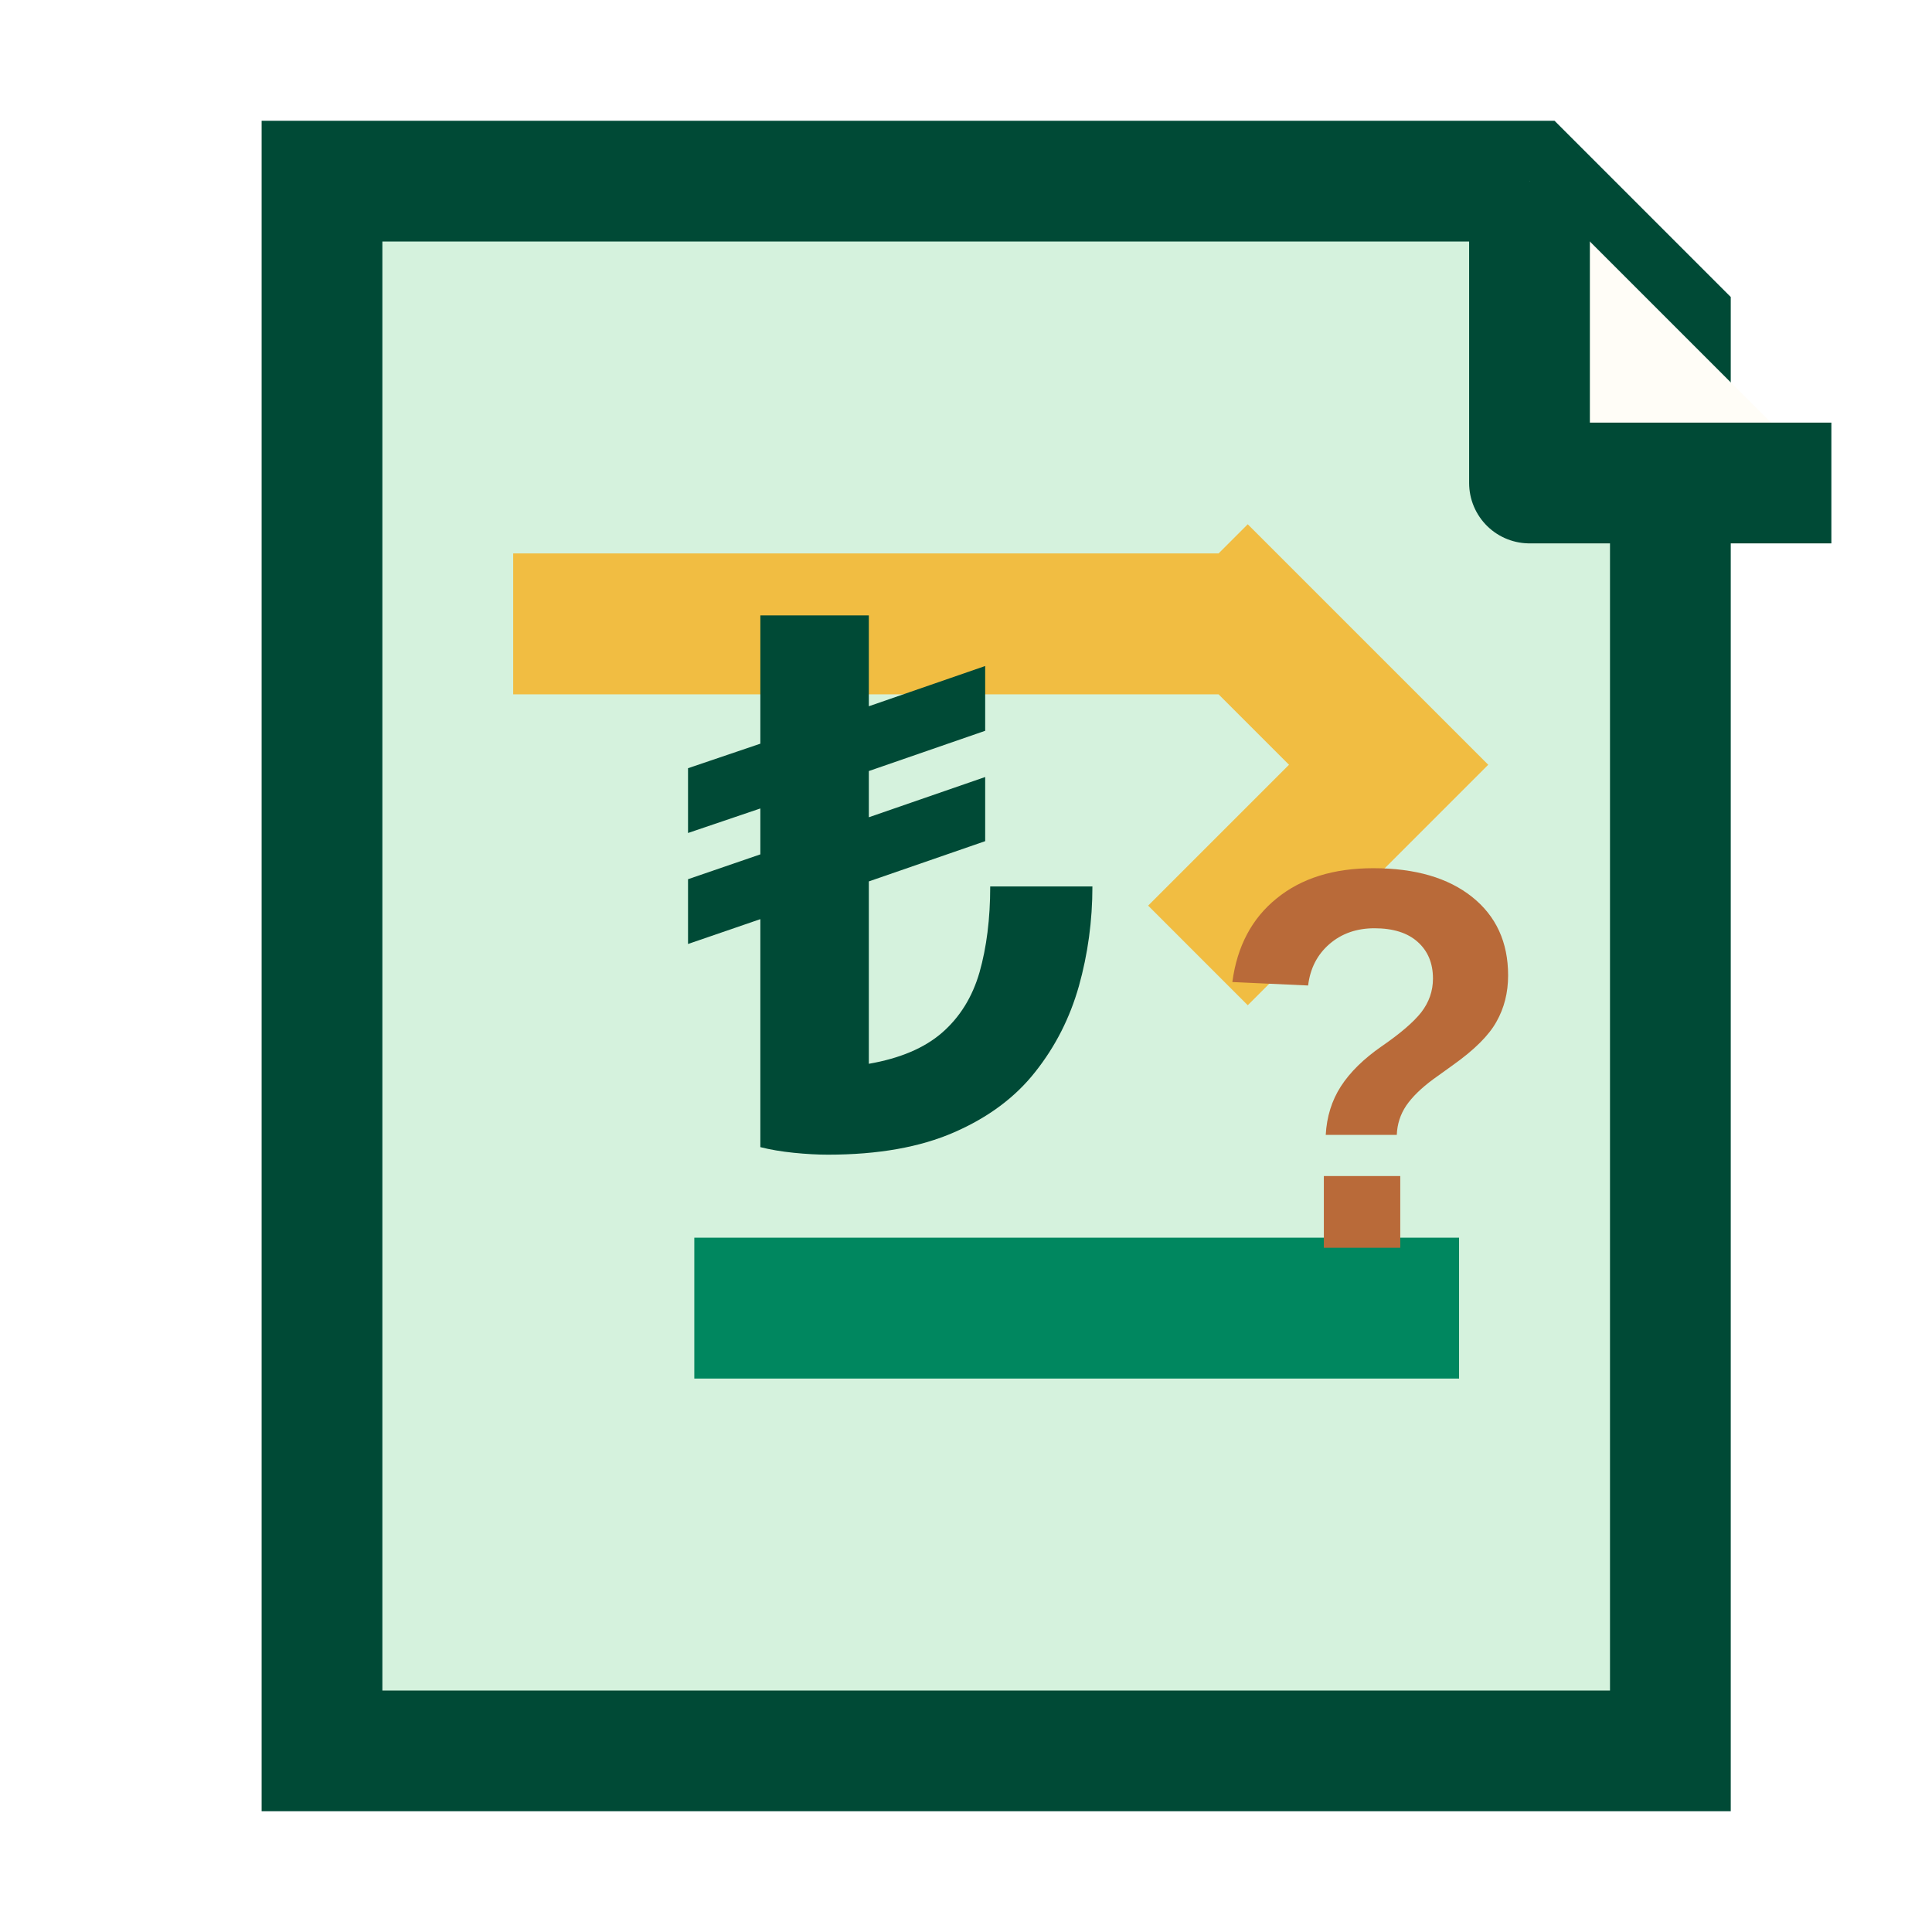
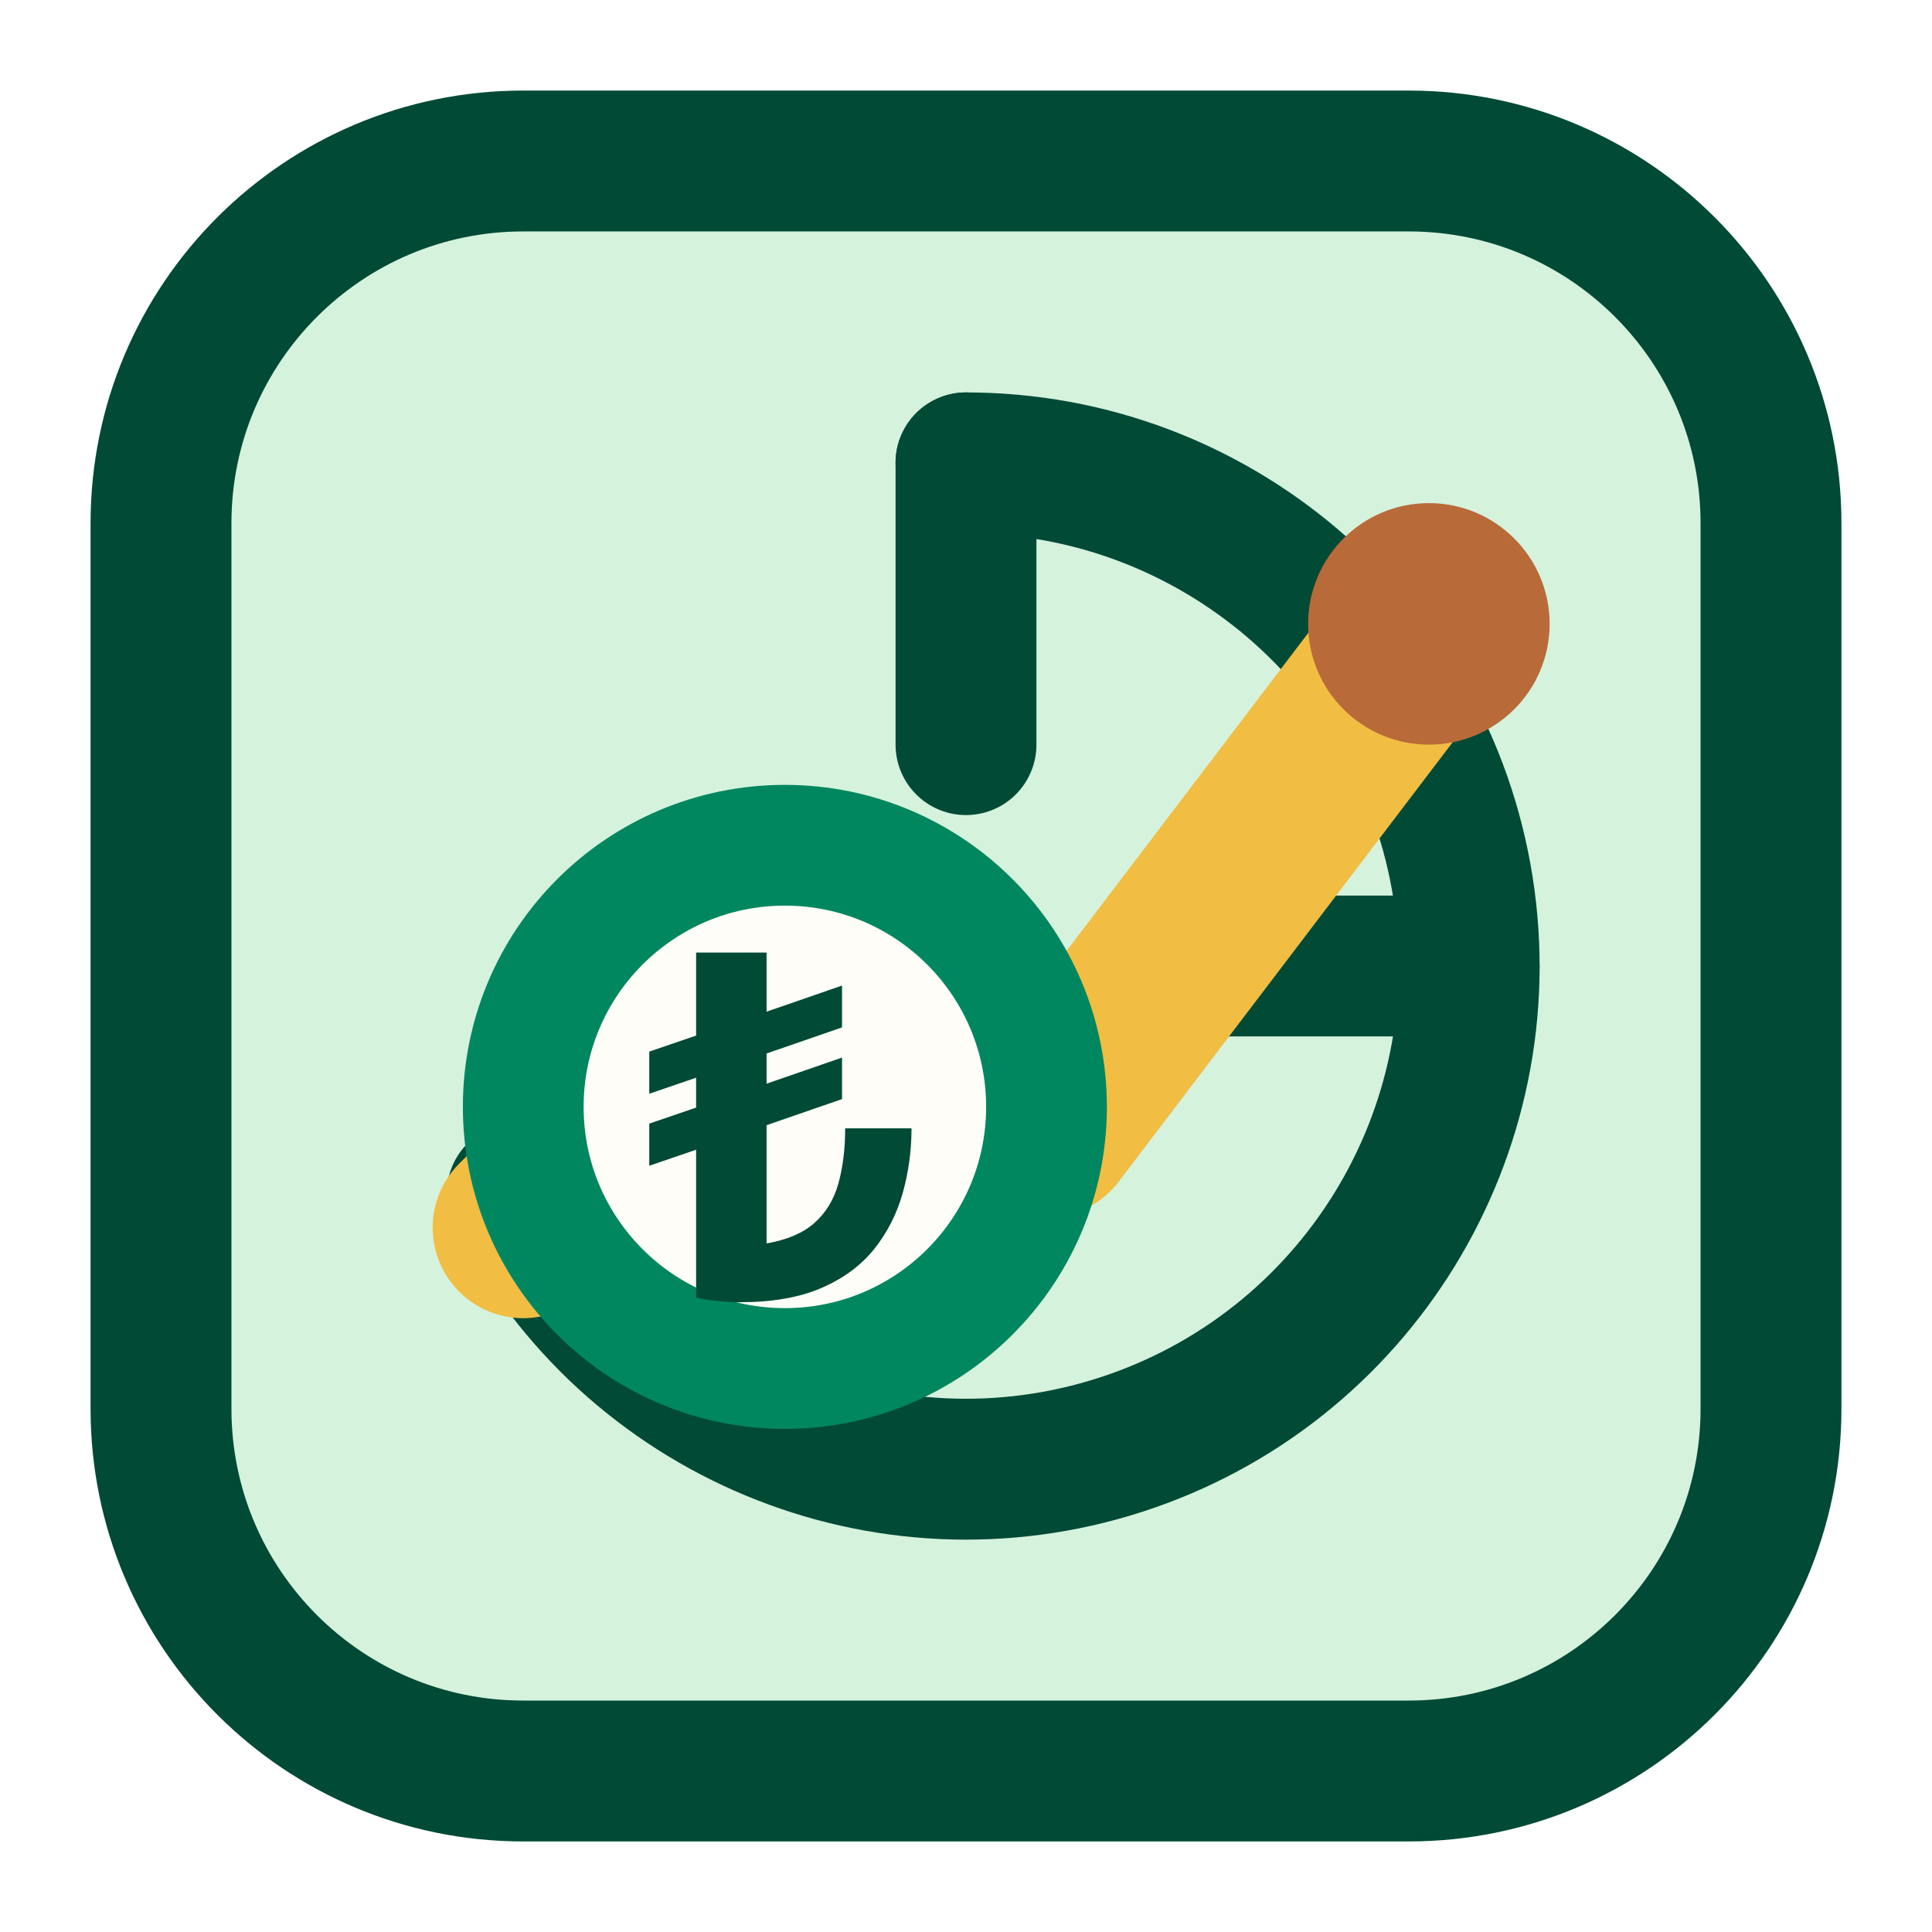
<svg xmlns="http://www.w3.org/2000/svg" viewBox="0 0 96 96">
-   <path d="M16 9h60l7 7v71H16z" fill="#D5F2DD" stroke="#004A36" stroke-width="6" />
-   <path d="M76 9v15h15" fill="#FFFDF7" stroke="#004A36" stroke-linejoin="round" stroke-width="6" />
-   <path d="M29 31h29M62 31l7 7-7 7" fill="none" stroke="#F1BD42" stroke-linecap="square" stroke-linejoin="miter" stroke-width="7" />
-   <path d="M38 65h31" fill="none" stroke="#00875F" stroke-linecap="square" stroke-width="7" />
-   <text x="34" y="57" font-family="Space Grotesk, Arial, Helvetica, sans-serif" font-size="37" font-weight="800" fill="#004A36">₺</text>
-   <text x="60" y="62" font-family="Space Grotesk, Arial, Helvetica, sans-serif" font-size="27" font-weight="800" fill="#B96A39">?</text>
+   <rect x="8" y="8" width="80" height="80" rx="18" fill="#D5F2DD" />
+   <rect x="8" y="8" width="80" height="80" rx="18" fill="none" stroke="#004A36" stroke-width="7" />
+   <path d="M48 23a25 25 0 1 1-22.3 36.3" fill="none" stroke="#004A36" stroke-linecap="round" stroke-width="7" />
+   <path d="M48 23v14M73 48H61" fill="none" stroke="#004A36" stroke-linecap="round" stroke-width="7" />
+   <path d="M26 61l14-14 12 9 19-25" fill="none" stroke="#F1BD42" stroke-linecap="round" stroke-linejoin="round" stroke-width="9" />
+   <circle cx="39" cy="55" r="13" fill="#FFFDF7" stroke="#00875F" stroke-width="6" />
+   <text x="39" y="56" text-anchor="middle" dominant-baseline="middle" font-family="Space Grotesk, Arial, Helvetica, sans-serif" font-size="24" font-weight="800" fill="#004A36">₺</text>
+   <circle cx="71" cy="31" r="6" fill="#B96A39" />
</svg>
